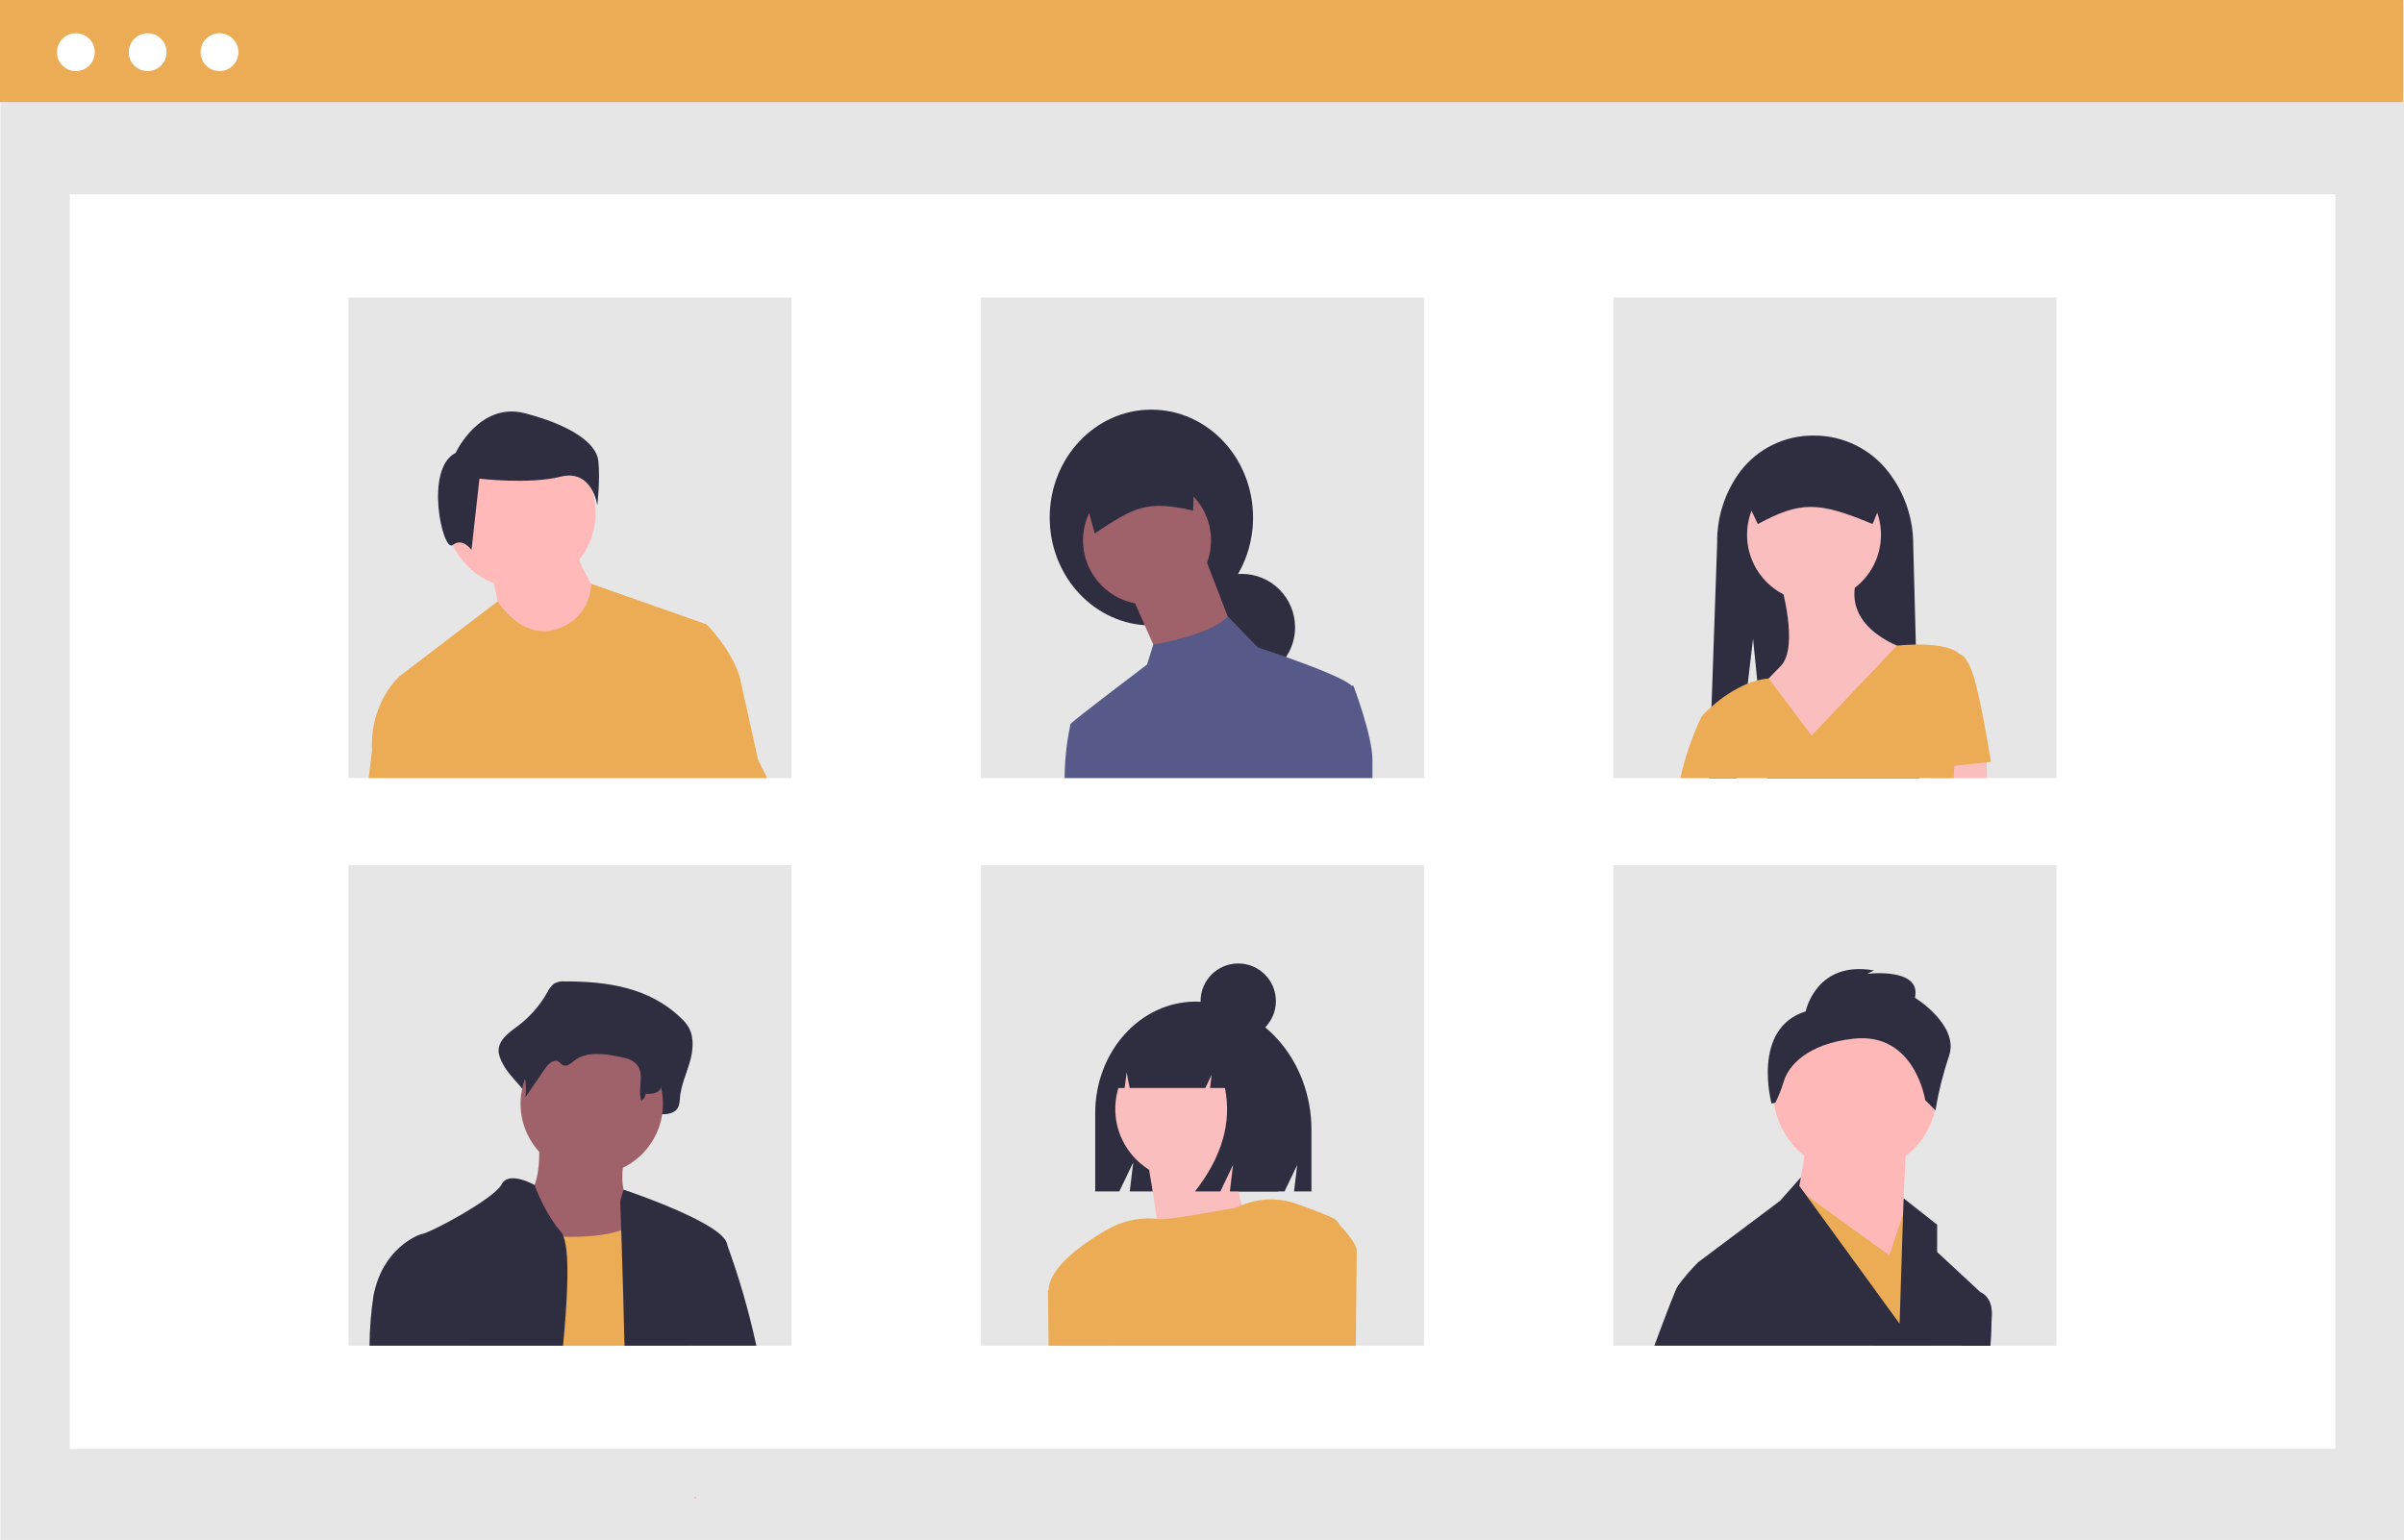
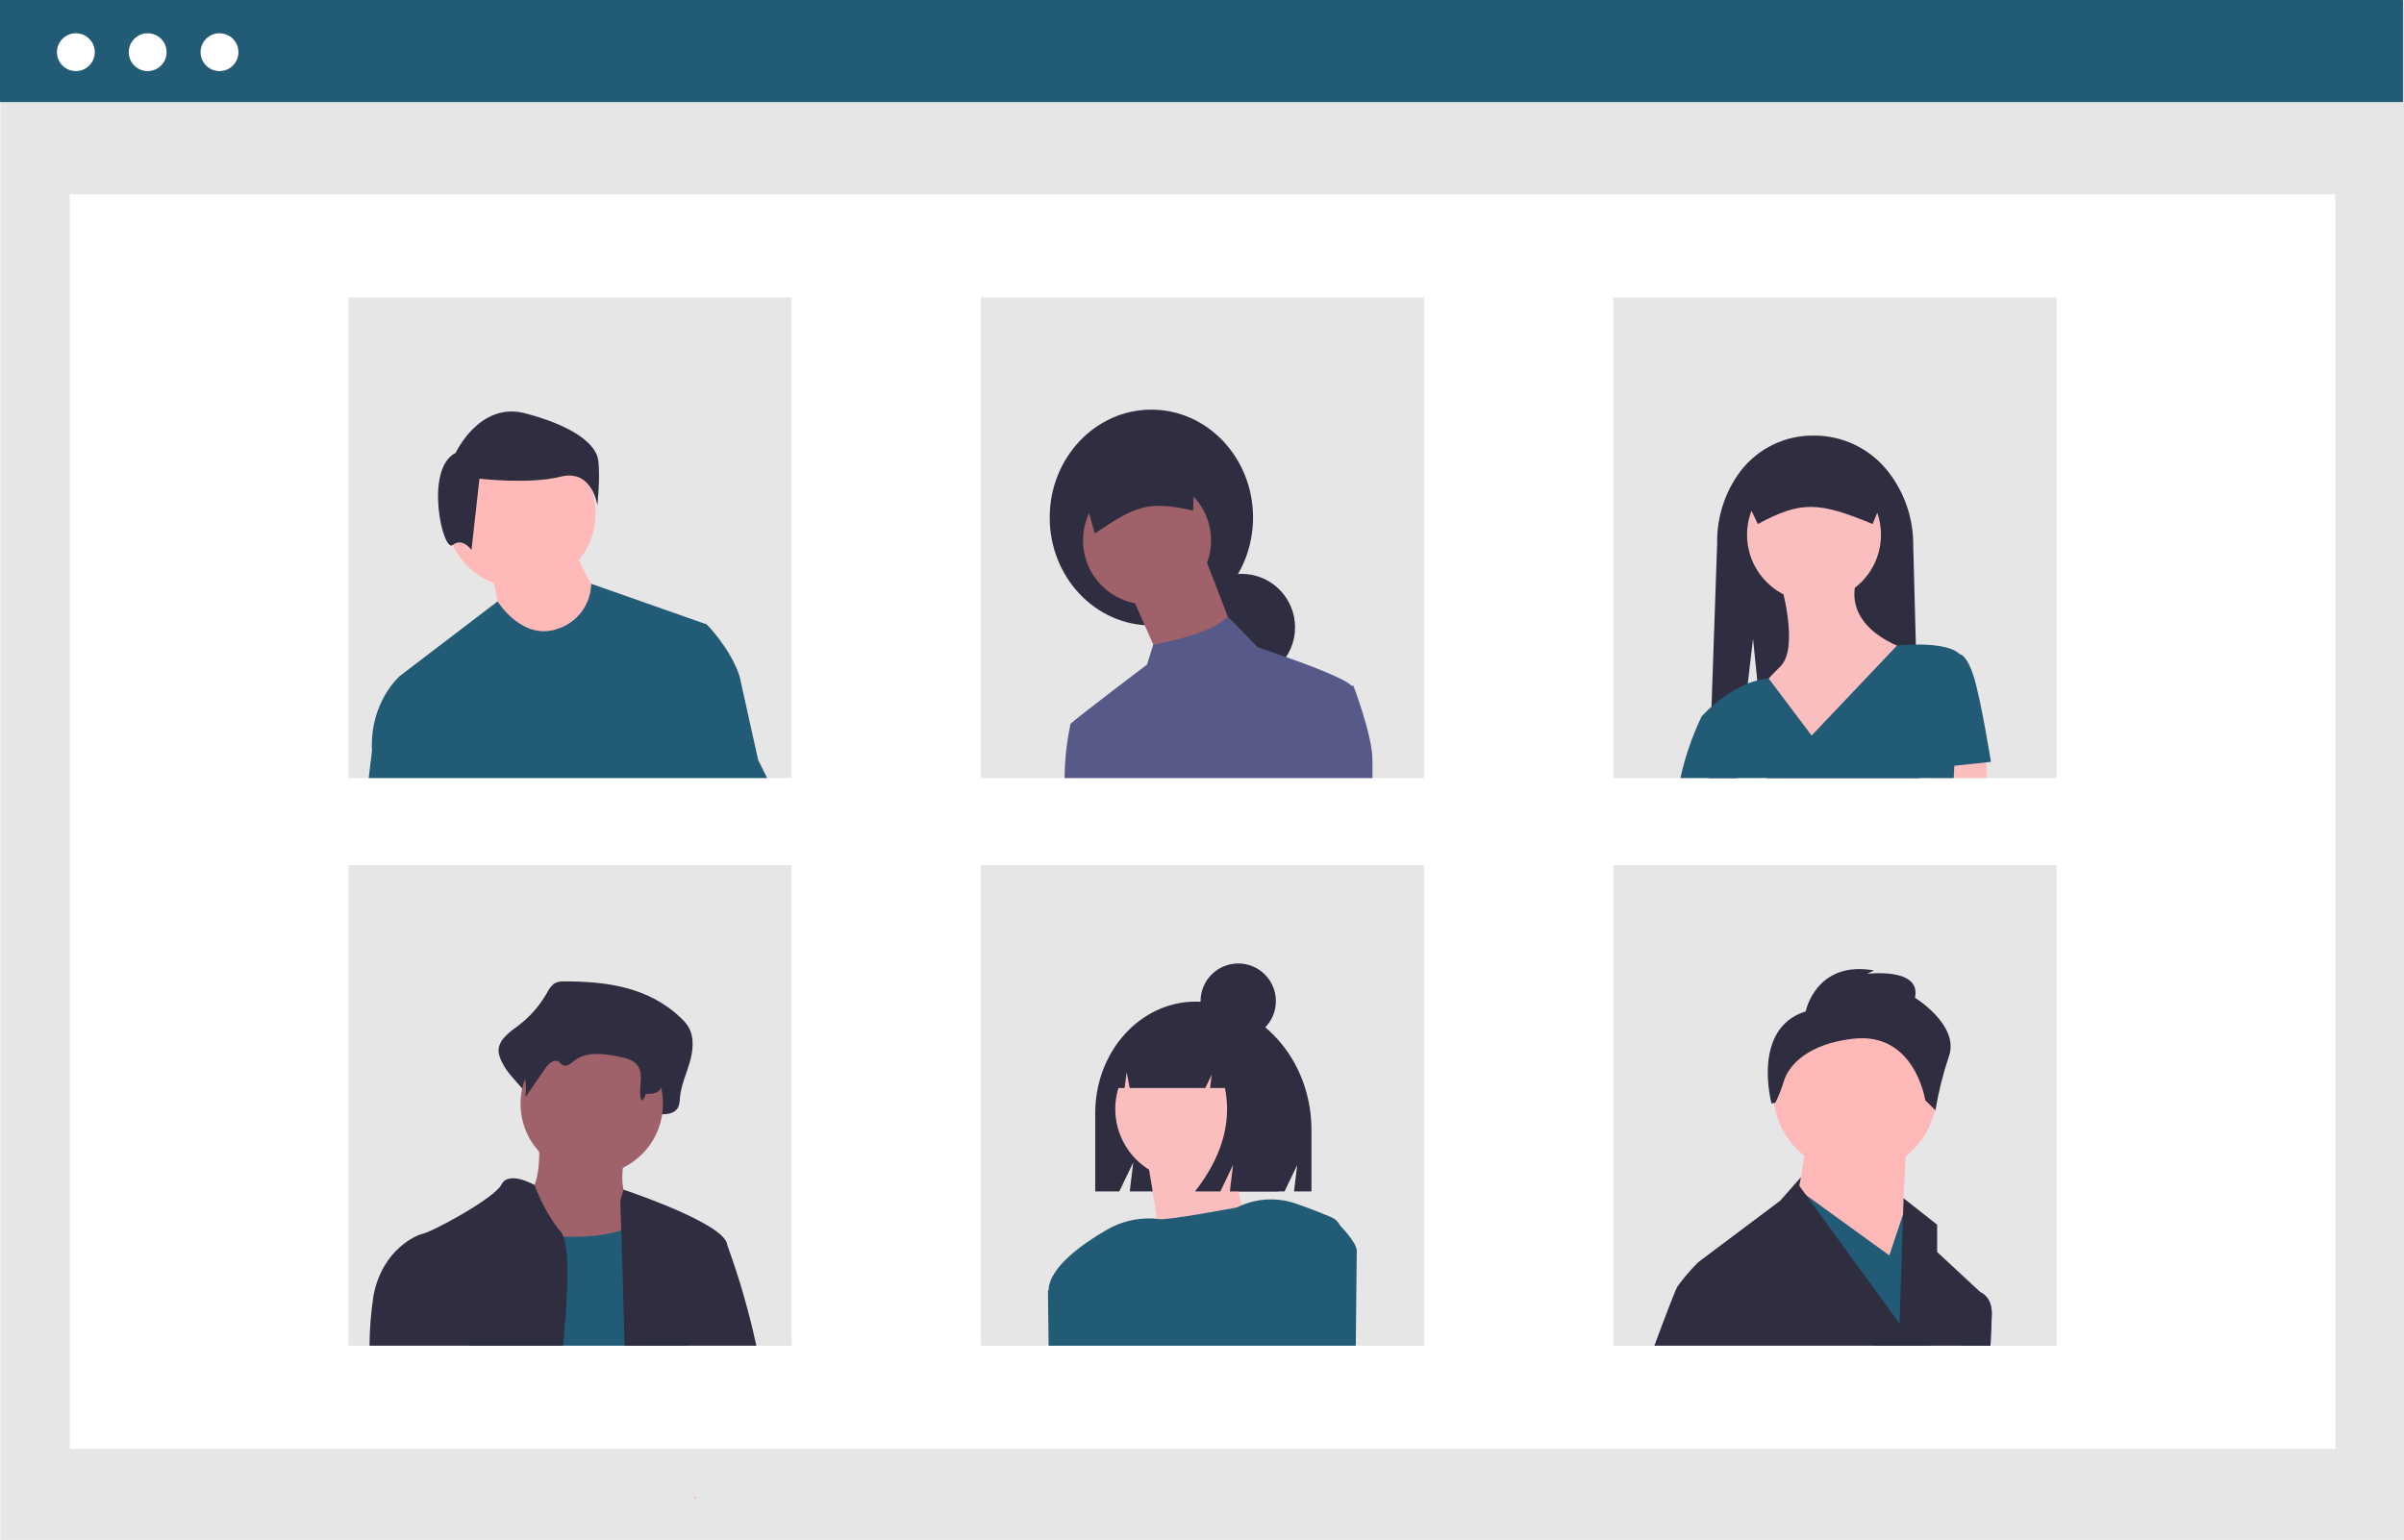
<svg xmlns="http://www.w3.org/2000/svg" id="a1564cff-f165-45d5-b330-5a55512dec45" data-name="Layer 1" width="817.215" height="523.621" viewBox="0 0 817.215 523.621">
  <rect x="0.349" y="0.463" width="816.866" height="523.158" fill="#e6e6e6" />
  <rect x="23.707" y="66.08" width="770.15" height="426.591" fill="#fff" />
-   <rect width="816.866" height="34.703" fill="#ecac55" />
+   <rect width="816.866" height="34.703" fill="#225B76" />
  <circle cx="25.789" cy="17.742" r="6.432" fill="#fff" />
  <circle cx="50.203" cy="17.742" r="6.432" fill="#fff" />
  <circle cx="74.618" cy="17.742" r="6.432" fill="#fff" />
  <rect x="118.465" y="101.167" width="150.63" height="163.42" fill="#e6e6e6" />
  <rect x="333.465" y="101.167" width="150.63" height="163.42" fill="#e6e6e6" />
  <rect x="548.465" y="101.167" width="150.63" height="163.42" fill="#e6e6e6" />
  <rect x="118.465" y="294.167" width="150.63" height="163.42" fill="#e6e6e6" />
  <rect x="333.465" y="294.167" width="150.63" height="163.42" fill="#e6e6e6" />
  <rect x="548.465" y="294.167" width="150.63" height="163.42" fill="#e6e6e6" />
  <circle cx="176.975" cy="174.52" r="25.462" fill="#ffb9b9" />
  <path d="M358.421,382.204s3.183,15.118,3.183,16.71,15.118,8.753,15.118,8.753l13.527-2.387,4.774-14.323s-7.957-11.935-7.957-16.71Z" transform="translate(-191.3924 -188.1896)" fill="#ffb9b9" />
  <path d="M346.286,342.195s8.084-17.516,23.579-13.474,24.253,10.105,24.926,16.168-.337,15.158-.337,15.158-1.684-12.463-12.463-9.768-27.621.674-27.621.674l-2.695,24.253s-3.032-4.379-6.4-1.684S335.507,347.585,346.286,342.195Z" transform="translate(-191.3924 -188.1896)" fill="#2f2e41" />
-   <path d="M449.128,446.657l-6.36-28.65c-3.19-9.55-11.14-17.5-11.14-17.5l-39.24-13.8h-.01a16.479,16.479,0,0,1-11.67,15.4c-11.94,3.97-20.16-9.41-20.16-9.41l-33.17,25.31s-10.34,8.76-9.54,25.47l-1.1,9.3h135.45Z" transform="translate(-191.3924 -188.1896)" fill="#ecac55" />
+   <path d="M449.128,446.657l-6.36-28.65c-3.19-9.55-11.14-17.5-11.14-17.5l-39.24-13.8h-.01a16.479,16.479,0,0,1-11.67,15.4c-11.94,3.97-20.16-9.41-20.16-9.41l-33.17,25.31s-10.34,8.76-9.54,25.47l-1.1,9.3h135.45Z" transform="translate(-191.3924 -188.1896)" fill="#225B76" />
  <ellipse cx="391.4" cy="175.984" rx="34.56" ry="36.687" fill="#2f2e41" />
  <circle cx="422.064" cy="213.32" r="18.181" fill="#2f2e41" />
  <polygon points="409.402 188.971 419.142 214.294 394.468 224.684 392.301 219.773 384.727 202.607 409.402 188.971" fill="#9f616a" />
  <circle cx="389.922" cy="183.776" r="21.752" fill="#9f616a" />
  <path d="M563.535,369.58c13.672-9.123,17.759-11.304,33.431-7.78l.94-22.863-40.497,8.495Z" transform="translate(-191.3924 -188.1896)" fill="#2f2e41" />
  <path d="M651.438,421.307l-.6.07a.378.378,0,0,0-.05-.06c-2.38-2.38-13.74-6.71-22.21-9.71h-.01c-5.38-1.91-9.59-3.28-9.59-3.28l-10.24-10.53c-2.58,2.9-8.03,5.14-13.21,6.72a103.738,103.738,0,0,1-12.08,2.88h-.01l-2.12,6.77s-24.03,18.19-25.97,20.13h-.01v.02a1.057,1.057,0,0,0-.18.76v.05a88.172,88.172,0,0,0-1.86,17.65h104.64v-6.14C657.938,438.197,651.438,421.307,651.438,421.307Z" transform="translate(-191.3924 -188.1896)" fill="#575a89" />
  <path d="M843.858,452.777h-51.74l-2.85-28.11-.17-1.71-.35-3.39-1.43-14.17-1.79,15.22-3.78,32.16h-9.4l.35-10.01.35-10.15.15-4.09,1.93-55.64a39.728,39.728,0,0,1,7.93-24.49,30.942,30.942,0,0,1,24.99-12.09,31.84,31.84,0,0,1,25.42,12.53,40.261,40.261,0,0,1,8.31,24.86l.89,33.68Z" transform="translate(-191.3924 -188.1896)" fill="#2f2e41" />
  <circle cx="616.656" cy="181.85" r="22.758" fill="#fbbebe" />
  <path d="M796.669,386.295s6.502,21.945,0,28.448-8.128,8.941-8.128,8.941l18.694,25.196,32.511-39.827s-22.758-6.502-17.069-24.384Z" transform="translate(-191.3924 -188.1896)" fill="#fbbebe" />
  <polygon points="675.485 264.587 656.285 264.587 655.965 261.297 655.675 258.257 664.515 257.147 675.175 255.817 675.295 259.227 675.485 264.587" fill="#fbbebe" />
-   <path d="M868.194,447.254s-3.251-20.32-5.69-28.448-4.877-8.128-4.877-8.128h-0l0-.002c-2.87-2.87-9.77-3.38-14.96-3.3-3.64.04-6.44.36-6.44.36l-28.99,30.58-14.6-19.41v-.01a21.249,21.249,0,0,0-3.89.67,25.757,25.757,0,0,0-3.22,1.05,44.182,44.182,0,0,0-12.33,7.91h-.01c-2.1,1.89-3.34,3.28-3.34,3.28a95.187,95.187,0,0,0-7.22,20.97h92.9l.21-4.18v-.008Z" transform="translate(-191.3924 -188.1896)" fill="#ecac55" />
+   <path d="M868.194,447.254s-3.251-20.32-5.69-28.448-4.877-8.128-4.877-8.128h-0l0-.002c-2.87-2.87-9.77-3.38-14.96-3.3-3.64.04-6.44.36-6.44.36l-28.99,30.58-14.6-19.41v-.01a21.249,21.249,0,0,0-3.89.67,25.757,25.757,0,0,0-3.22,1.05,44.182,44.182,0,0,0-12.33,7.91h-.01c-2.1,1.89-3.34,3.28-3.34,3.28a95.187,95.187,0,0,0-7.22,20.97h92.9l.21-4.18v-.008Z" transform="translate(-191.3924 -188.1896)" fill="#225B76" />
  <path d="M788.948,366.382c14.699-7.924,20.736-7.589,39.014,0L832.838,354.5a8.448,8.448,0,0,0-8.438-8.438H791.696a8.448,8.448,0,0,0-8.438,8.438Z" transform="translate(-191.3924 -188.1896)" fill="#2f2e41" />
  <path d="M383.181,521.911a5.995,5.995,0,0,0-3.477.777,9.07,9.07,0,0,0-2.352,3.104,37.135,37.135,0,0,1-10.116,11.427c-3.006,2.202-6.827,4.948-6.313,9.008a12.175,12.175,0,0,0,1.465,3.802c2.773,5.598,10.34,9.923,9.596,16.311,2.755-4.612-.93-6.893,1.825-11.505,1.312-2.196,3.591-4.676,5.572-3.296.663.462,1.099,1.29,1.789,1.695,1.648.967,3.401-.882,4.86-2.191,5.03-4.515,12.183-3.332,18.442-1.926,2.955.664,6.201,1.536,7.947,4.36,2.297,3.713-2.182,7.723-3.314,11.922a2.288,2.288,0,0,0,2.455,2.847c1.878-.185,4.103-.337,4.214-1.161,2.363.084,5.258-.183,6.271-2.644a10.346,10.346,0,0,0,.485-3.009c.372-4.133,2.126-7.903,3.288-11.837s1.667-8.544-.294-12.031a13.921,13.921,0,0,0-2.569-3.123C411.826,523.671,397.194,521.895,383.181,521.911Z" transform="translate(-191.3924 -188.1896)" fill="#2f2e41" />
  <path d="M374.404,574.407s2.42,20.169-6.454,21.782,8.068,29.043,8.068,29.043l40.338,4.841L406.674,597.803s-6.454-2.42-2.42-18.555S374.404,574.407,374.404,574.407Z" transform="translate(-191.3924 -188.1896)" fill="#9f616a" />
  <circle cx="201.163" cy="375.326" r="24.203" fill="#9f616a" />
-   <path d="M350.898,645.777c4.28-16.83,10.19-39.5,10.19-39.5s2.3.47,5.92,1a140.112,140.112,0,0,0,15.96,1.45c6.84.19,14.04-.26,19.61-2.19a18.363,18.363,0,0,0,5.79-3.09,11.162,11.162,0,0,0,1.94-2.01c9.68-12.91,13.71,36.3,13.71,36.3l.75,8.04Z" transform="translate(-191.3924 -188.1896)" fill="#ecac55" />
+   <path d="M350.898,645.777c4.28-16.83,10.19-39.5,10.19-39.5s2.3.47,5.92,1a140.112,140.112,0,0,0,15.96,1.45c6.84.19,14.04-.26,19.61-2.19a18.363,18.363,0,0,0,5.79-3.09,11.162,11.162,0,0,0,1.94-2.01c9.68-12.91,13.71,36.3,13.71,36.3l.75,8.04Z" transform="translate(-191.3924 -188.1896)" fill="#225B76" />
  <path d="M428.228,697.777q-.48,0-.96.03l.46-.86C427.888,697.217,428.048,697.497,428.228,697.777Z" transform="translate(-191.3924 -188.1896)" fill="#ffb8b8" />
  <path d="M384.36,528.243a5.493,5.493,0,0,0-2.83.549,6.597,6.597,0,0,0-1.915,2.194,27.874,27.874,0,0,1-8.235,8.076c-2.447,1.556-5.558,3.497-5.139,6.367a7.961,7.961,0,0,0,1.193,2.688,21.14,21.14,0,0,1,2.569,13.176l6.728-9.779c1.068-1.552,2.923-3.305,4.536-2.33.54.326.894.912,1.457,1.198,1.341.683,2.768-.623,3.956-1.549,4.094-3.191,9.917-2.355,15.012-1.361,2.405.469,5.047,1.085,6.469,3.081,2.363,3.317-.104,8.11,1.275,11.942a3.521,3.521,0,0,0,1.457-2.325c1.923.059,4.28-.13,5.105-1.869a6.439,6.439,0,0,0,.395-2.127c.302-2.921,1.73-5.586,2.676-8.366s1.357-6.039-.239-8.504a10.289,10.289,0,0,0-2.091-2.207C407.678,529.487,395.767,528.232,384.36,528.243Z" transform="translate(-191.3924 -188.1896)" fill="#2f2e41" />
  <path d="M382.068,607.077c-5.52-6.31-8.8-15.51-8.95-15.92v-.01s-8.8-5.04-11.22-.2-25.01,16.94-27.43,16.94a.321.321,0,0,1-.06.02c-.96.32-12.98,4.69-16.07,20.96a121.766,121.766,0,0,0-1.34,16.91h65.79c.68-7.13,1.19-13.8,1.39-19.56.29-8.03.01-14.27-1.21-17.49A5.095,5.095,0,0,0,382.068,607.077Z" transform="translate(-191.3924 -188.1896)" fill="#2f2e41" />
  <path d="M438.638,611.617c-.04-.19-.07-.35-.1-.5a3.72,3.72,0,0,0-.54-1.2.077.077,0,0,1-.01-.03c-4.66-7.22-34.63-17.16-34.63-17.16l-1.12,3.87s.14,3.82.34,9.94c.2,5.73.44,13.47.67,21.97.16,5.55.3,11.43.43,17.27h44.83A261.8,261.8,0,0,0,438.638,611.617Z" transform="translate(-191.3924 -188.1896)" fill="#2f2e41" />
  <path d="M858.078,645.777l3.43-16.76,3.19-1.35.02.01c.29.11,3.76,1.58,3.76,7.15,0,1.12-.17,5.15-.45,10.95Z" transform="translate(-191.3924 -188.1896)" fill="#575a89" />
  <circle cx="630.658" cy="371.191" r="27.856" fill="#ffb8b8" />
  <polygon points="648.068 387.44 645.746 435.026 609.766 414.135 614.408 387.44 648.068 387.44" fill="#ffb8b8" />
-   <polygon points="658.515 437.347 656.155 457.587 637.265 457.587 616.765 418.197 610.985 407.107 608.215 405.297 611.425 404.567 613.955 406.397 642.265 426.907 646.805 413.277 646.925 412.927 648.065 409.497 658.515 437.347" fill="#ecac55" />
+   <polygon points="658.515 437.347 656.155 457.587 637.265 457.587 616.765 418.197 610.985 407.107 608.215 405.297 611.425 404.567 613.955 406.397 642.265 426.907 646.805 413.277 646.925 412.927 648.065 409.497 658.515 437.347" fill="#225B76" />
  <path d="M805.221,532.105s3.482-17.41,23.213-13.928l-2.321,1.161s18.57-2.321,16.249,8.125c0,0,15.088,9.285,11.607,19.731a118.097,118.097,0,0,0-4.643,18.57l-3.482-3.482s-3.482-23.213-24.374-20.892c-15.669,1.741-22.052,9.14-23.685,14.472a47.094,47.094,0,0,1-2.867,7.295l-1.304.286S786.65,537.908,805.221,532.105Z" transform="translate(-191.3924 -188.1896)" fill="#2f2e41" />
  <path d="M864.718,627.677l-.02-.01-14.79-13.74v-9.28l-11.42-9-.17,5.47-1.18,37.19-18.99-26.12-12.8-17.6-2.3-3.15.56-2.95-7.09,8.03-25.66,19.25-2.2,1.65a69.987,69.987,0,0,0-6.96,8.12c-.69,1.03-3.83,9.23-7.92,20.24h114.25c.28-5.8.45-9.83.45-10.95C868.478,629.257,865.008,627.787,864.718,627.677Z" transform="translate(-191.3924 -188.1896)" fill="#2f2e41" />
  <path d="M597.88,528.783h0c-18.876,0-34.178,16.982-34.178,37.93v26.615H571.888l4.739-9.861-1.185,9.861h52.613l4.308-8.965-1.077,8.965H637.21V572.43C637.21,548.324,619.601,528.783,597.88,528.783Z" transform="translate(-191.3924 -188.1896)" fill="#2f2e41" />
  <path d="M570.298,645.777h-22.23l-.21-18.13c-.01-.19-.01-.37-.01-.56l4.45-5.01.08-.09,16.99,10.76Z" transform="translate(-191.3924 -188.1896)" fill="#d0cde1" />
  <circle cx="403.464" cy="377.088" r="24.331" fill="#fbbebe" />
  <path d="M580.907,579.876s7.137,36.983,3.893,40.876,34.388-7.137,34.388-7.137-12.328-25.304-5.839-39.579Z" transform="translate(-191.3924 -188.1896)" fill="#fbbebe" />
-   <path d="M646.918,604.887h-.01a5.586,5.586,0,0,0-2.79-2.72c-4.77-2.01-8.88-3.55-12.26-4.72a25.926,25.926,0,0,0-18.34.57c-.57.23-1.13.48-1.68.76,0,0-23.79,4.53-26.62,3.96-.21-.04-.43-.07-.64-.09a11.226,11.226,0,0,0-1.29-.11,28.503,28.503,0,0,0-15.8,3.92c-7.81,4.53-19.39,12.56-19.63,20.38l-.22.25.22,18.69h104.42c.21-17.91.33-31.37.33-32.28C652.608,610.667,646.918,604.887,646.918,604.887Z" transform="translate(-191.3924 -188.1896)" fill="#ecac55" />
+   <path d="M646.918,604.887h-.01a5.586,5.586,0,0,0-2.79-2.72c-4.77-2.01-8.88-3.55-12.26-4.72a25.926,25.926,0,0,0-18.34.57c-.57.23-1.13.48-1.68.76,0,0-23.79,4.53-26.62,3.96-.21-.04-.43-.07-.64-.09a11.226,11.226,0,0,0-1.29-.11,28.503,28.503,0,0,0-15.8,3.92c-7.81,4.53-19.39,12.56-19.63,20.38l-.22.25.22,18.69h104.42c.21-17.91.33-31.37.33-32.28C652.608,610.667,646.918,604.887,646.918,604.887Z" transform="translate(-191.3924 -188.1896)" fill="#225B76" />
  <path d="M607.596,539.231a17.925,17.925,0,0,0-14.143-7.217h-.671c-12.938,0-23.425,11.707-23.425,26.148v0h4.335l.7-5.329,1.026,5.329h25.711l2.154-4.508-.539,4.508H607.803q3.54,17.583-10.174,35.165h8.616l4.308-9.017-1.077,9.017h16.425l3.231-20.738C629.132,557.058,620.108,543.888,607.596,539.231Z" transform="translate(-191.3924 -188.1896)" fill="#2f2e41" />
  <circle cx="420.926" cy="340.424" r="12.801" fill="#2f2e41" />
</svg>
